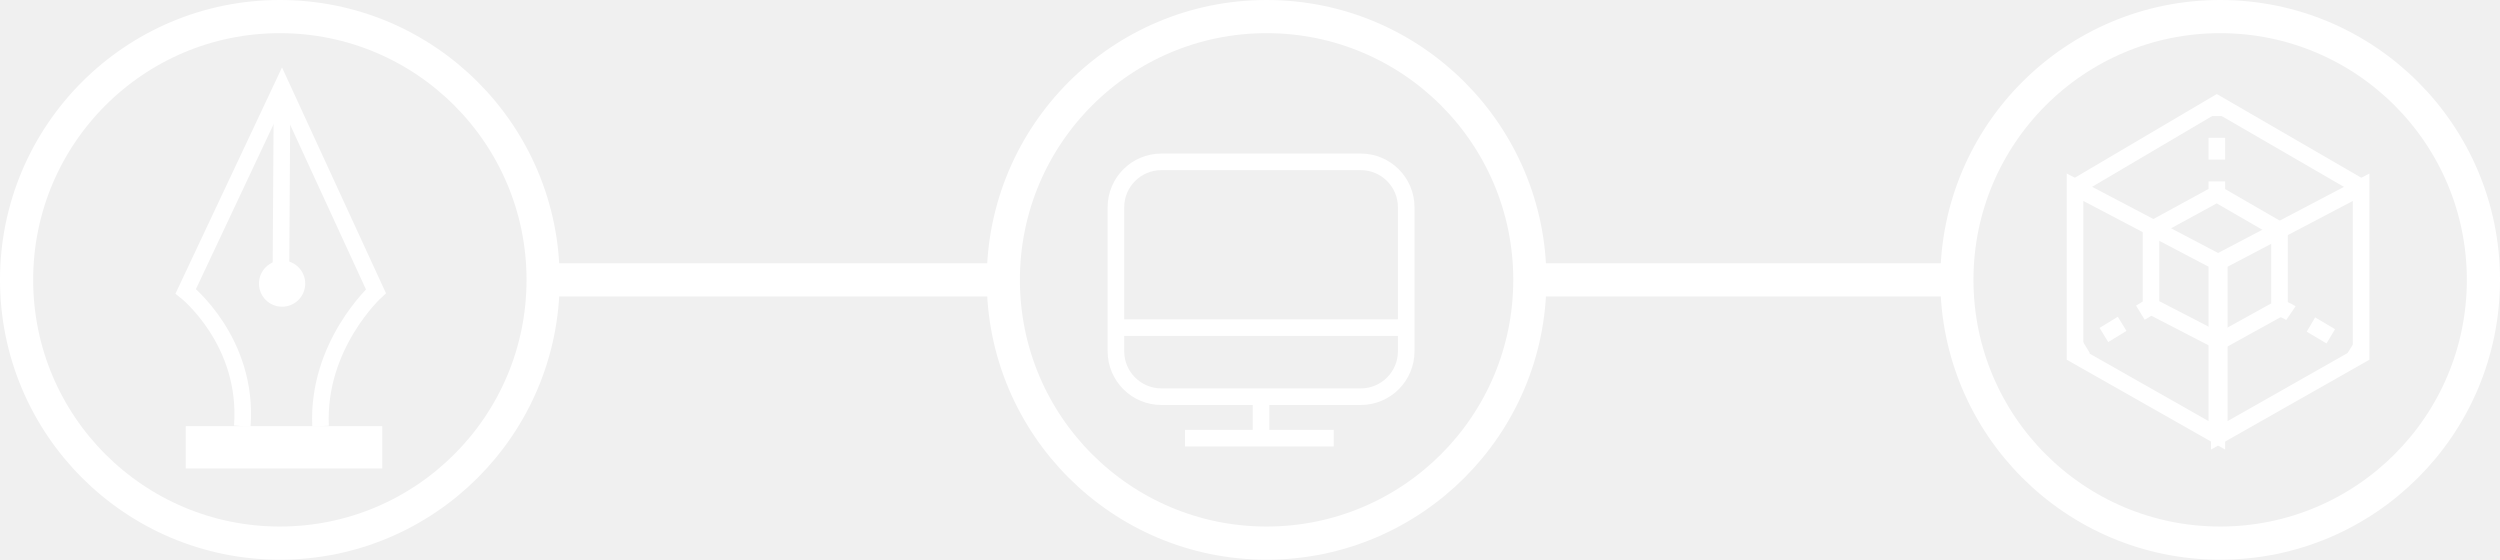
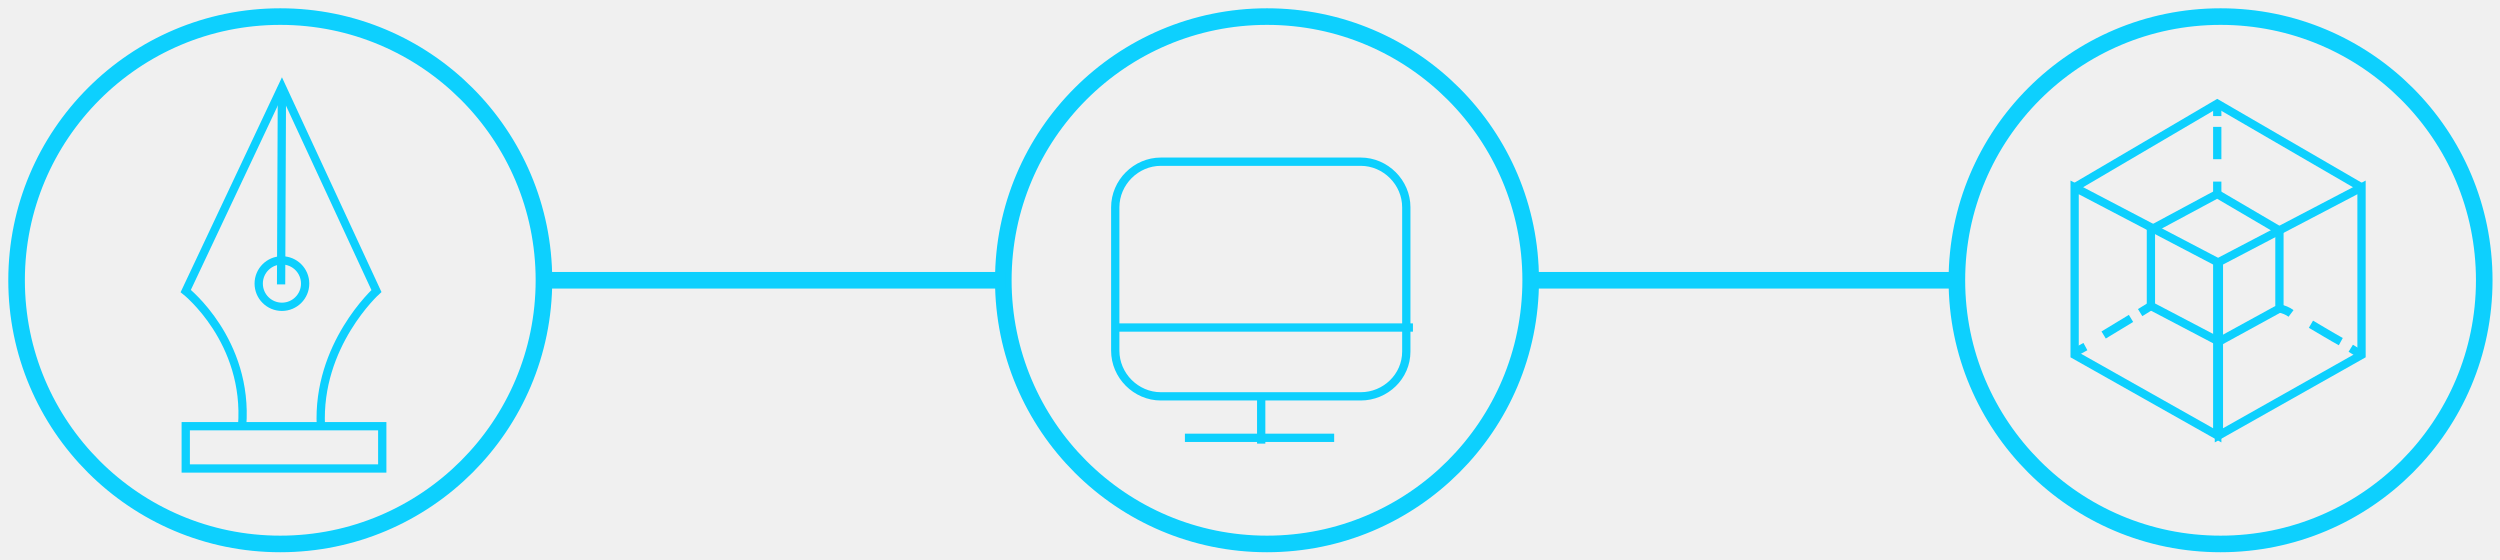
- <svg xmlns="http://www.w3.org/2000/svg" viewBox="0 0 301.5 67.5">
-   <defs>
-     <style>.cls-1,.cls-2,.cls-4,.cls-5,.cls-6{fill:none;stroke:#fff;stroke-miterlimit:10;}.cls-1{stroke-width:4px;}.cls-2,.cls-4,.cls-5,.cls-6{stroke-width:2px;}.cls-3{fill:#fff;}.cls-4{stroke-dasharray:2.58 2.58;}.cls-5{stroke-dasharray:2.78 2.78;}.cls-6{stroke-dasharray:2.63 2.63;}</style>
-   </defs>
-   <g id="Capa_2" data-name="Capa 2">
-     <g id="IMG">
-       <circle class="cls-1" cx="267.75" cy="33.75" r="31.75" />
-       <circle class="cls-1" cx="152.75" cy="33.75" r="31.75" />
-       <circle class="cls-1" cx="33.75" cy="33.75" r="31.75" />
-       <line class="cls-1" x1="65.5" y1="33.75" x2="121.26" y2="33.75" />
-       <line class="cls-1" x1="184.5" y1="33.75" x2="236" y2="33.75" />
-       <path class="cls-2" d="M38.66,51.39c-.46-9.76,6.68-16.26,6.68-16.26L34,10.5,22.4,35.13s7.6,6,6.82,16.26" />
-       <line class="cls-2" x1="33.87" y1="34.34" x2="34.02" y2="10.5" />
-       <circle class="cls-3" cx="34.02" cy="34.2" r="2.79" />
-       <rect class="cls-3" x="22.4" y="51.39" width="23.7" height="5.11" />
-       <path class="cls-2" d="M164.11,47.84H140.06a5.48,5.48,0,0,1-5.48-5.48V25a5.48,5.48,0,0,1,5.48-5.48h24.05A5.48,5.48,0,0,1,169.59,25V42.36A5.48,5.48,0,0,1,164.11,47.84Z" />
-       <line class="cls-2" x1="170.42" y1="39.51" x2="134.58" y2="39.51" />
-       <line class="cls-2" x1="152.08" y1="47.84" x2="152.08" y2="53.5" />
-       <line class="cls-2" x1="142.91" y1="52.84" x2="160.85" y2="52.84" />
-       <polygon class="cls-2" points="267.65 52.5 267.65 31.56 284.75 22.58 284.75 42.8 267.65 52.5" />
-       <polygon class="cls-2" points="267.35 52.5 267.35 31.56 250.25 22.58 250.25 42.8 267.35 52.5" />
-       <polyline class="cls-2" points="250.25 22.58 267.35 12.5 284.75 22.58" />
-       <polygon class="cls-2" points="259.41 36.93 259.41 27.71 267.35 23.38 274.91 27.75 274.91 37.18 267.65 41.19 259.41 36.93" />
-       <line class="cls-2" x1="250.25" y1="42.53" x2="251.53" y2="41.75" />
-       <line class="cls-4" x1="253.73" y1="40.4" x2="257.03" y2="38.38" />
-       <line class="cls-2" x1="258.13" y1="37.71" x2="259.41" y2="36.93" />
-       <path class="cls-2" d="M274.91,37.18a3.92,3.92,0,0,1,1.37.59" />
-       <path class="cls-5" d="M278.7,39.14c1.2.7,2.5,1.49,3.59,2.14" />
-       <path class="cls-2" d="M283.48,42l1.27.79" />
-       <line class="cls-2" x1="267.35" y1="23.38" x2="267.35" y2="21.88" />
-       <line class="cls-6" x1="267.35" y1="19.25" x2="267.35" y2="15.31" />
-       <line class="cls-2" x1="267.35" y1="14" x2="267.35" y2="12.5" />
+ <svg xmlns="http://www.w3.org/2000/svg" version="1.1" x="0px" y="0px" viewBox="0 0 301.5 67.5" style="enable-background:new 0 0 301.5 67.5;" xml:space="preserve">
+   <style type="text/css">
+ 	.st0{fill:none;stroke:#0DD0FE;stroke-width:2;stroke-miterlimit:10;}
+ 	.st1{fill:none;stroke:#0DD0FE;stroke-miterlimit:10;}
+ </style>
+   <g id="Capa_2">
+ </g>
+   <g id="Capa_1">
+     <g id="Capa_2_00000135657128011084711760000006890063209208535468_">
+       <g id="IMG">
+         <circle class="st0" cx="267.8" cy="33.8" r="31.8" />
+         <circle class="st0" cx="152.8" cy="33.8" r="31.8" />
+         <circle class="st0" cx="33.8" cy="33.8" r="31.8" />
+         <line class="st0" x1="65.5" y1="33.8" x2="121.3" y2="33.8" />
+         <line class="st0" x1="184.5" y1="33.8" x2="236" y2="33.8" />
+         <path class="st1" d="M38.7,51.4c-0.5-9.8,6.7-16.3,6.7-16.3L34,10.5L22.4,35.1c0,0,7.6,6,6.8,16.3" />
+         <line class="st1" x1="33.9" y1="34.3" x2="34" y2="10.5" />
+         <circle class="st1" cx="34" cy="34.2" r="2.8" />
+         <rect x="22.4" y="51.4" class="st1" width="23.7" height="5.1" />
+         <path class="st1" d="M164.1,47.8h-24.1c-3,0-5.5-2.5-5.5-5.5V25c0-3,2.5-5.5,5.5-5.5h24.1c3,0,5.5,2.5,5.5,5.5v17.4     C169.6,45.4,167.1,47.8,164.1,47.8z" />
+         <line class="st1" x1="170.4" y1="39.5" x2="134.6" y2="39.5" />
+         <line class="st1" x1="152.1" y1="47.8" x2="152.1" y2="53.5" />
+         <line class="st1" x1="142.9" y1="52.8" x2="160.9" y2="52.8" />
+         <polygon class="st1" points="267.6,52.5 267.6,31.6 284.8,22.6 284.8,42.8    " />
+         <polygon class="st1" points="267.4,52.5 267.4,31.6 250.2,22.6 250.2,42.8    " />
+         <polyline class="st1" points="250.2,22.6 267.4,12.5 284.8,22.6    " />
+         <polygon class="st1" points="259.4,36.9 259.4,27.7 267.4,23.4 274.9,27.8 274.9,37.2 267.6,41.2    " />
+         <line class="st1" x1="250.2" y1="42.5" x2="251.5" y2="41.8" />
+         <line class="st1" x1="253.7" y1="40.4" x2="257" y2="38.4" />
+         <line class="st1" x1="258.1" y1="37.7" x2="259.4" y2="36.9" />
+         <path class="st1" d="M274.9,37.2c0.5,0.1,1,0.3,1.4,0.6" />
+         <path class="st1" d="M278.7,39.1c1.2,0.7,2.5,1.5,3.6,2.1" />
+         <path class="st1" d="M283.5,42l1.3,0.8" />
+         <line class="st1" x1="267.4" y1="23.4" x2="267.4" y2="21.9" />
+         <line class="st1" x1="267.4" y1="19.2" x2="267.4" y2="15.3" />
+         <line class="st1" x1="267.4" y1="14" x2="267.4" y2="12.5" />
+       </g>
    </g>
  </g>
</svg>
